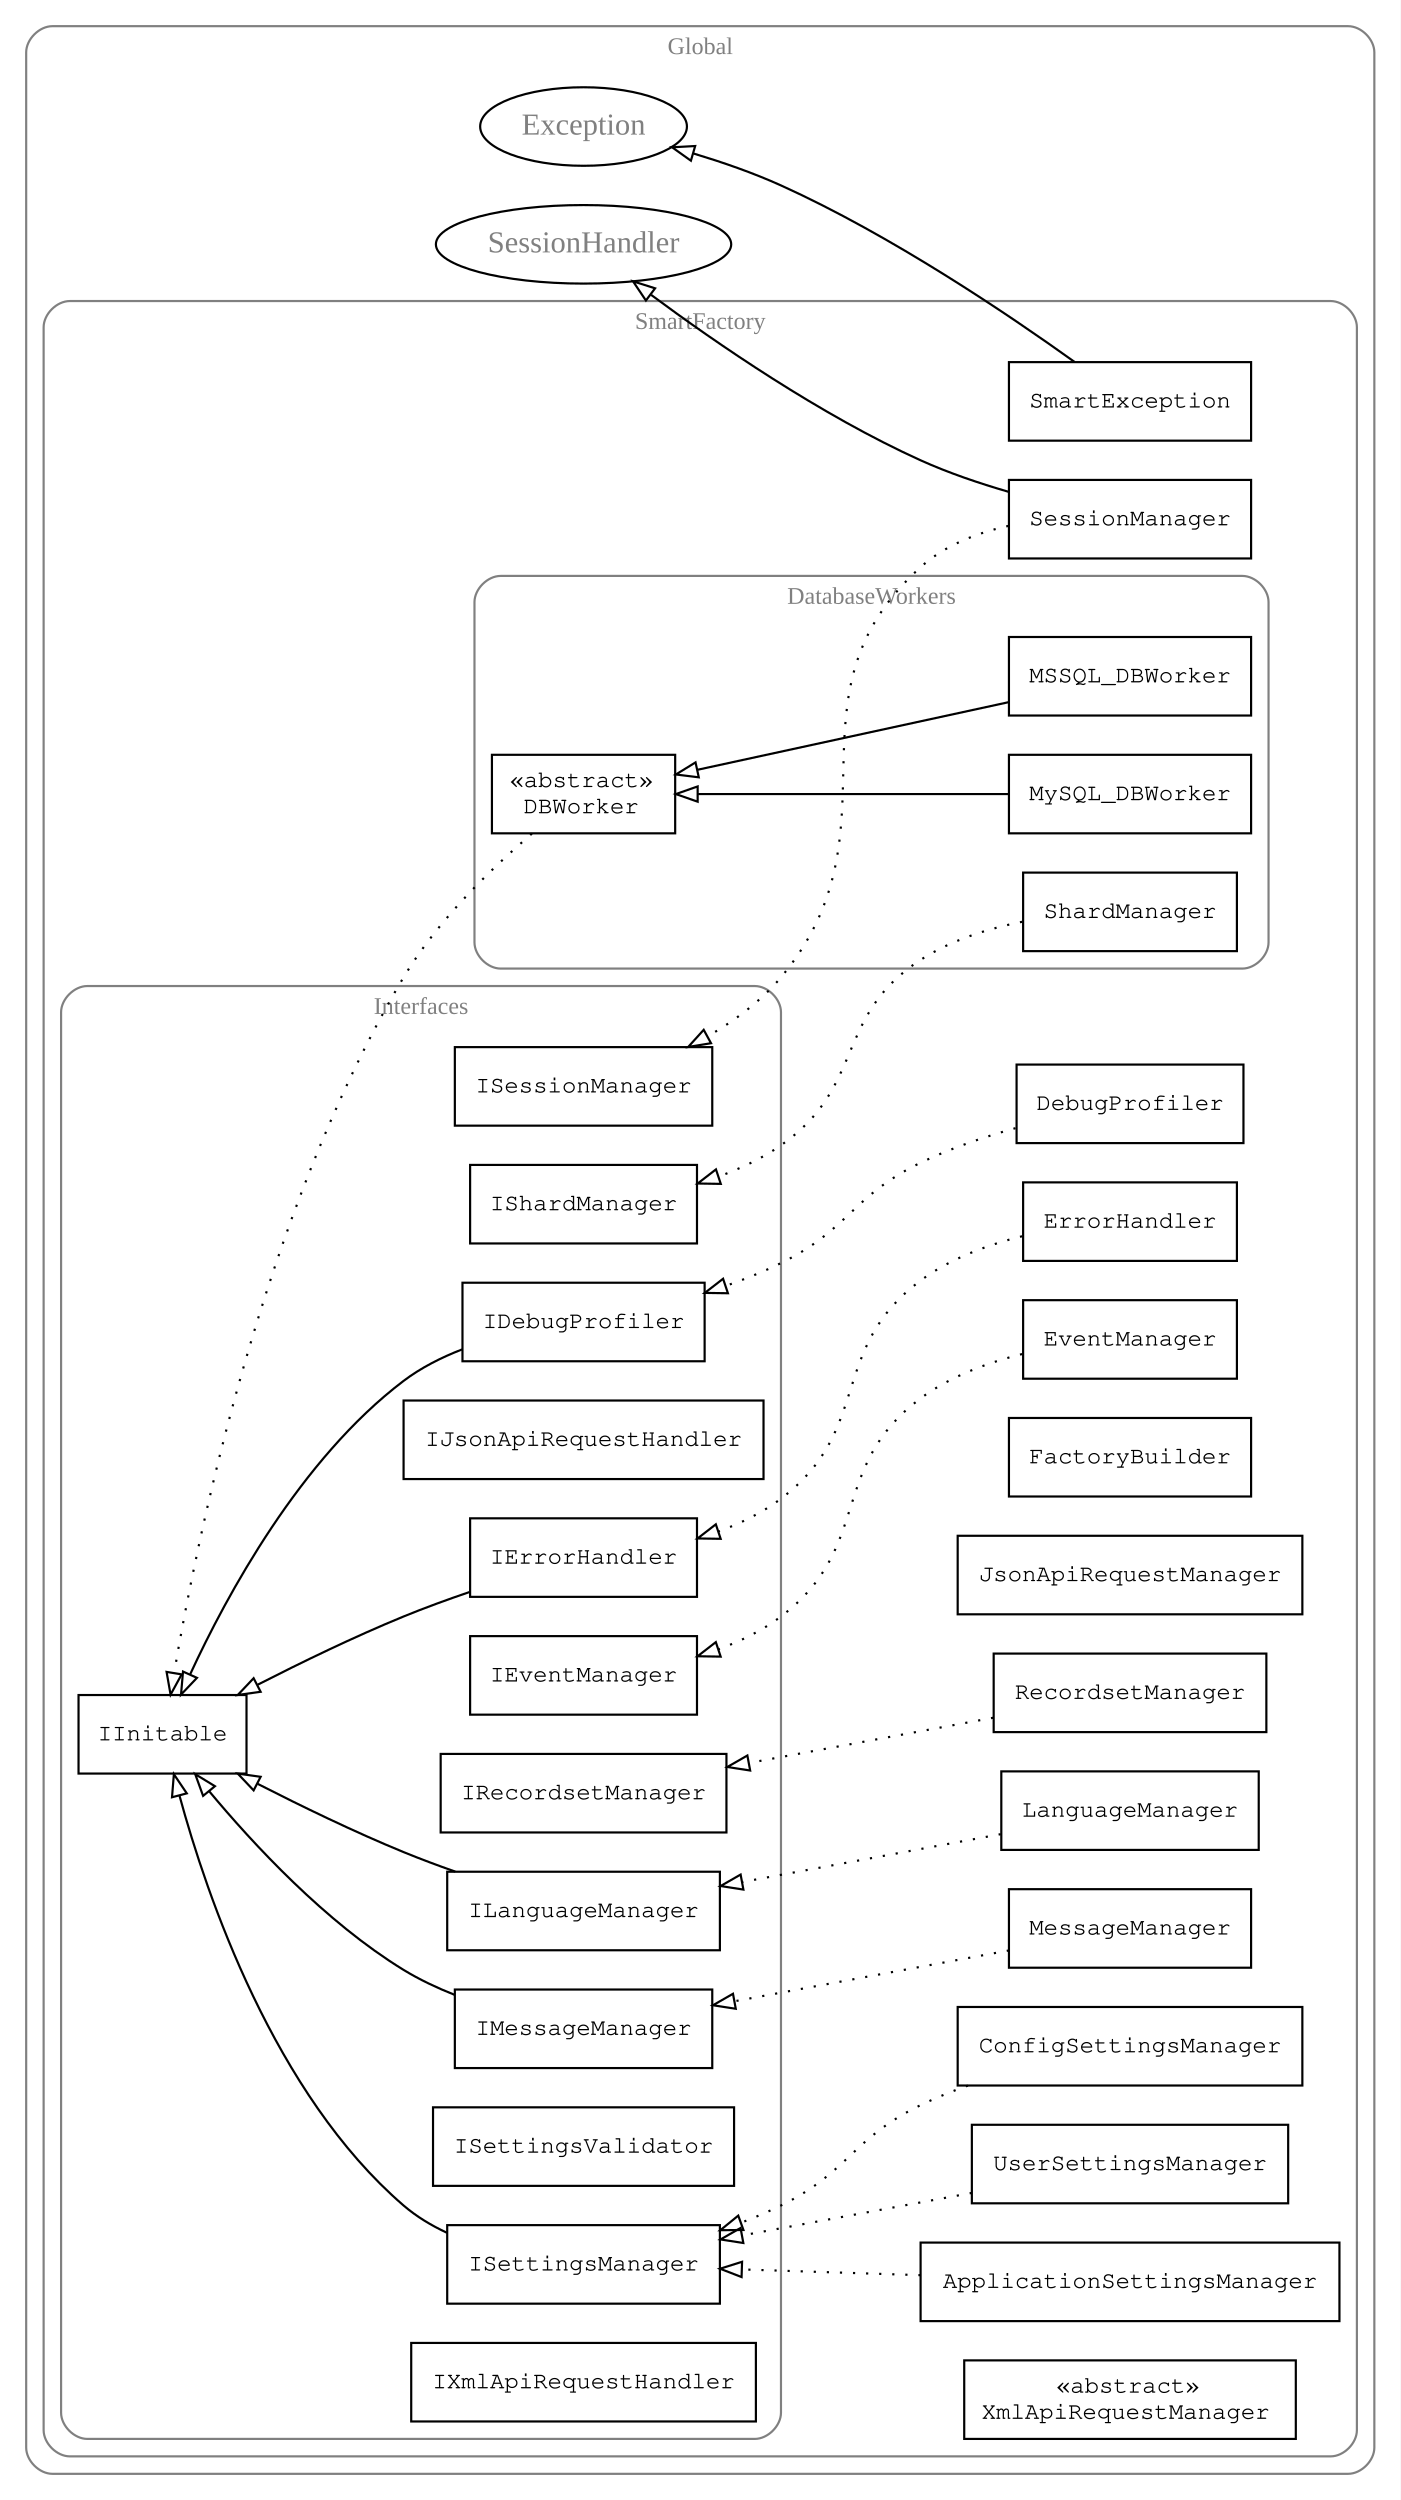
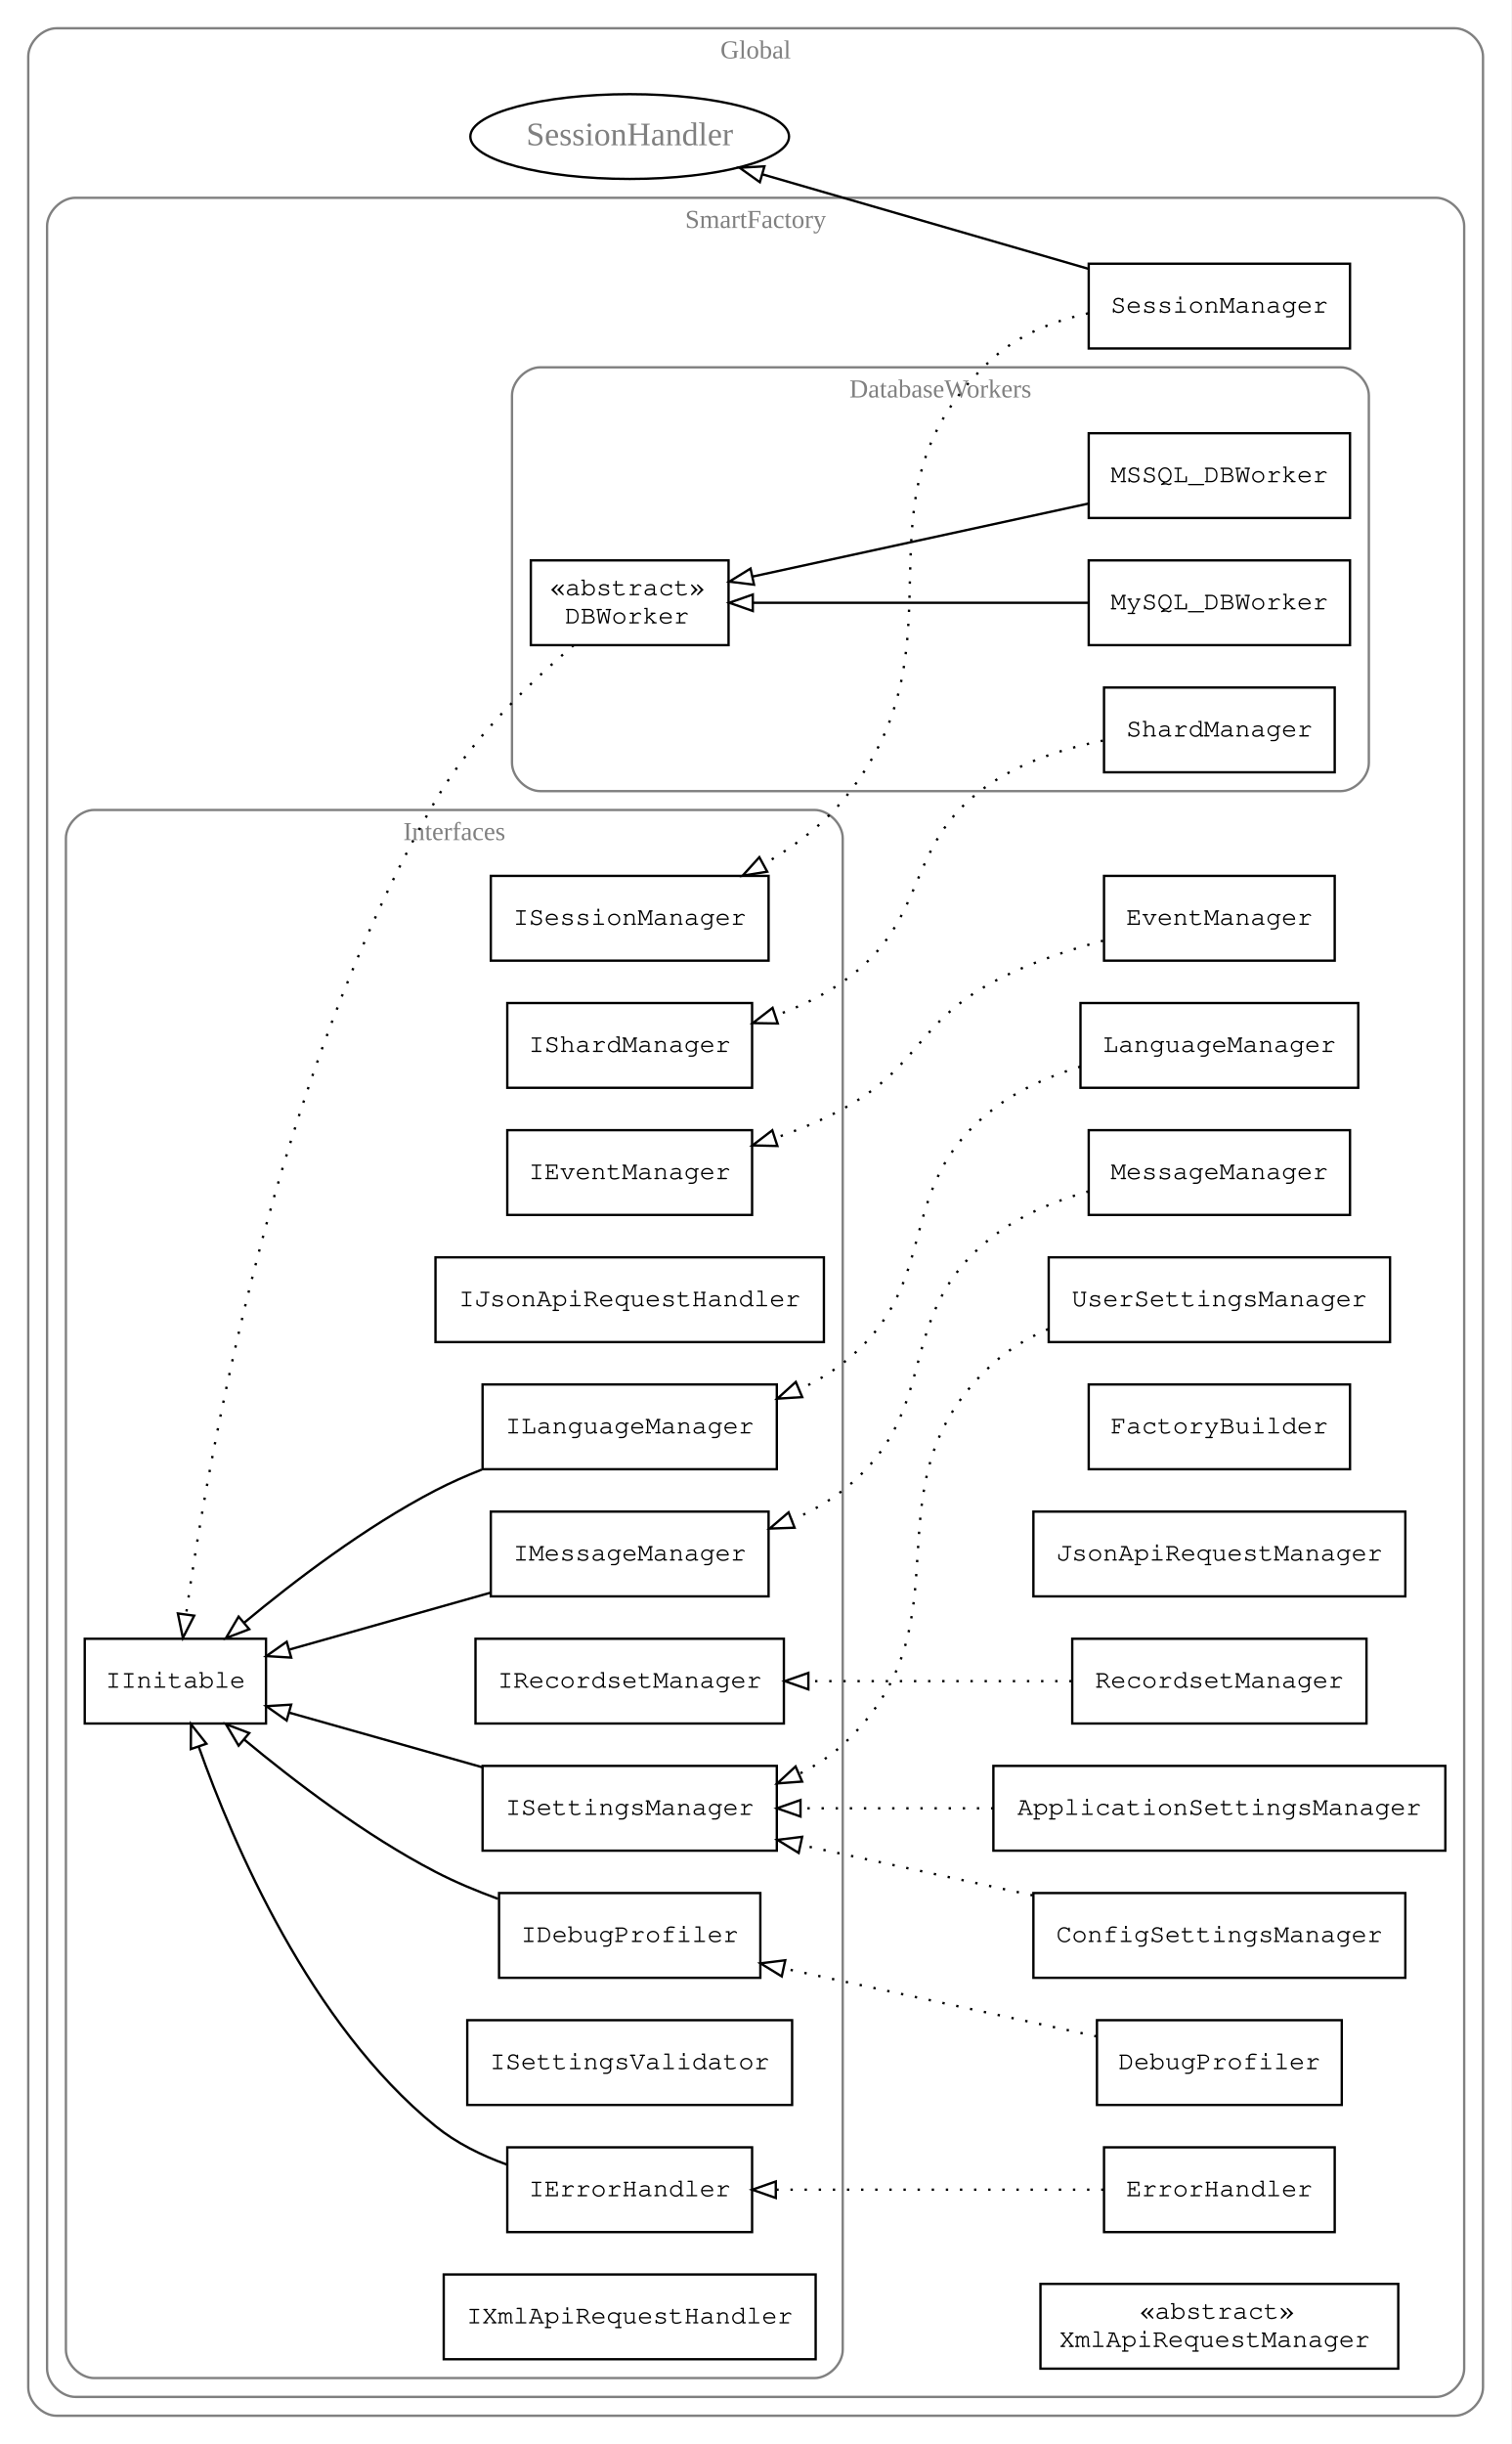
- <svg xmlns="http://www.w3.org/2000/svg" width="642pt" height="1146pt" viewBox="0.00 0.00 642.00 1146.00">
-   <g id="graph0" class="graph" transform="scale(1 1) rotate(0) translate(4 1142)">
-     <polygon fill="white" stroke="none" points="-4,4 -4,-1142 638,-1142 638,4 -4,4" />
+ <svg xmlns="http://www.w3.org/2000/svg" width="642pt" height="1038pt" viewBox="0.00 0.00 642.00 1038.00">
+   <g id="graph0" class="graph" transform="scale(1 1) rotate(0) translate(4 1034)">
+     <polygon fill="white" stroke="none" points="-4,4 -4,-1034 638,-1034 638,4 -4,4" />
    <g id="clust1" class="cluster">
-       <path fill="none" stroke="gray" d="M20,-8C20,-8 614,-8 614,-8 620,-8 626,-14 626,-20 626,-20 626,-1118 626,-1118 626,-1124 620,-1130 614,-1130 614,-1130 20,-1130 20,-1130 14,-1130 8,-1124 8,-1118 8,-1118 8,-20 8,-20 8,-14 14,-8 20,-8" />
-       <text text-anchor="middle" x="317" y="-1117.2" font-family="Times New Roman,serif" font-size="11.00" fill="gray">Global</text>
+       <path fill="none" stroke="gray" d="M20,-8C20,-8 614,-8 614,-8 620,-8 626,-14 626,-20 626,-20 626,-1010 626,-1010 626,-1016 620,-1022 614,-1022 614,-1022 20,-1022 20,-1022 14,-1022 8,-1016 8,-1010 8,-1010 8,-20 8,-20 8,-14 14,-8 20,-8" />
+       <text text-anchor="middle" x="317" y="-1009.2" font-family="Times New Roman,serif" font-size="11.00" fill="gray">Global</text>
    </g>
    <g id="clust2" class="cluster">
-       <path fill="none" stroke="gray" d="M28,-16C28,-16 606,-16 606,-16 612,-16 618,-22 618,-28 618,-28 618,-992 618,-992 618,-998 612,-1004 606,-1004 606,-1004 28,-1004 28,-1004 22,-1004 16,-998 16,-992 16,-992 16,-28 16,-28 16,-22 22,-16 28,-16" />
-       <text text-anchor="middle" x="317" y="-991.2" font-family="Times New Roman,serif" font-size="11.00" fill="gray">SmartFactory</text>
+       <path fill="none" stroke="gray" d="M28,-16C28,-16 606,-16 606,-16 612,-16 618,-22 618,-28 618,-28 618,-938 618,-938 618,-944 612,-950 606,-950 606,-950 28,-950 28,-950 22,-950 16,-944 16,-938 16,-938 16,-28 16,-28 16,-22 22,-16 28,-16" />
+       <text text-anchor="middle" x="317" y="-937.2" font-family="Times New Roman,serif" font-size="11.00" fill="gray">SmartFactory</text>
    </g>
    <g id="clust3" class="cluster">
      <path fill="none" stroke="gray" d="M225.5,-698C225.5,-698 565.5,-698 565.5,-698 571.5,-698 577.5,-704 577.5,-710 577.5,-710 577.5,-866 577.5,-866 577.5,-872 571.5,-878 565.5,-878 565.5,-878 225.5,-878 225.5,-878 219.5,-878 213.5,-872 213.5,-866 213.5,-866 213.5,-710 213.5,-710 213.5,-704 219.5,-698 225.5,-698" />
      <text text-anchor="middle" x="395.5" y="-865.2" font-family="Times New Roman,serif" font-size="11.00" fill="gray">DatabaseWorkers</text>
    </g>
    <g id="clust4" class="cluster">
      <path fill="none" stroke="gray" d="M36,-24C36,-24 342,-24 342,-24 348,-24 354,-30 354,-36 354,-36 354,-678 354,-678 354,-684 348,-690 342,-690 342,-690 36,-690 36,-690 30,-690 24,-684 24,-678 24,-678 24,-36 24,-36 24,-30 30,-24 36,-24" />
      <text text-anchor="middle" x="189" y="-677.2" font-family="Times New Roman,serif" font-size="11.00" fill="gray">Interfaces</text>
    </g>
    <g id="node1" class="node">
      <polygon fill="none" stroke="black" points="305.5,-796 221.5,-796 221.5,-760 305.5,-760 305.5,-796" />
      <text text-anchor="start" x="229.5" y="-781.2" font-family="Courier,monospace" font-size="11.00">«abstract»</text>
      <text text-anchor="start" x="236" y="-769.2" font-family="Courier,monospace" font-size="11.00">DBWorker</text>
    </g>
    <g id="node8" class="node">
-       <polygon fill="none" stroke="black" points="109,-365 32,-365 32,-329 109,-329 109,-365" />
-       <text text-anchor="middle" x="70.5" y="-344.2" font-family="Courier,monospace" font-size="11.00">IInitable</text>
+       <polygon fill="none" stroke="black" points="109,-338 32,-338 32,-302 109,-302 109,-338" />
+       <text text-anchor="middle" x="70.5" y="-317.2" font-family="Courier,monospace" font-size="11.00">IInitable</text>
    </g>
    <g id="edge3" class="edge">
-       <path fill="none" stroke="black" stroke-dasharray="1,5" d="M239.819,-759.869C221.577,-744.19 196.513,-719.999 181,-694 116.722,-586.276 86.278,-436.884 75.854,-375.284" />
-       <polygon fill="none" stroke="black" points="79.267,-374.466 74.19,-365.166 72.36,-375.602 79.267,-374.466" />
+       <path fill="none" stroke="black" stroke-dasharray="1,5" d="M239.676,-759.953C221.35,-744.324 196.242,-720.16 181,-694 112.601,-576.605 84.131,-413.244 75.035,-348.275" />
+       <polygon fill="none" stroke="black" points="78.504,-347.804 73.693,-338.364 71.567,-348.743 78.504,-347.804" />
    </g>
    <g id="node2" class="node">
      <polygon fill="none" stroke="black" points="569.5,-850 458.5,-850 458.5,-814 569.5,-814 569.5,-850" />
      <text text-anchor="middle" x="514" y="-829.2" font-family="Courier,monospace" font-size="11.00">MSSQL_DBWorker</text>
    </g>
    <g id="edge4" class="edge">
      <path fill="none" stroke="black" d="M458.466,-820.149C415.965,-810.914 357.375,-798.182 315.738,-789.134" />
      <polygon fill="none" stroke="black" points="316.318,-785.679 305.803,-786.975 314.831,-792.519 316.318,-785.679" />
    </g>
    <g id="node3" class="node">
      <polygon fill="none" stroke="black" points="569.5,-796 458.5,-796 458.5,-760 569.5,-760 569.5,-796" />
      <text text-anchor="middle" x="514" y="-775.2" font-family="Courier,monospace" font-size="11.00">MySQL_DBWorker</text>
    </g>
    <g id="edge5" class="edge">
      <path fill="none" stroke="black" d="M458.466,-778C416.055,-778 357.623,-778 316.002,-778" />
      <polygon fill="none" stroke="black" points="315.803,-774.5 305.803,-778 315.803,-781.5 315.803,-774.5" />
    </g>
    <g id="node4" class="node">
      <polygon fill="none" stroke="black" points="563,-742 465,-742 465,-706 563,-706 563,-742" />
      <text text-anchor="middle" x="514" y="-721.2" font-family="Courier,monospace" font-size="11.00">ShardManager</text>
    </g>
    <g id="node16" class="node">
      <polygon fill="none" stroke="black" points="315.5,-608 211.5,-608 211.5,-572 315.5,-572 315.5,-608" />
      <text text-anchor="middle" x="263.5" y="-587.2" font-family="Courier,monospace" font-size="11.00">IShardManager</text>
    </g>
    <g id="edge6" class="edge">
      <path fill="none" stroke="black" stroke-dasharray="1,5" d="M464.514,-719.441C448.741,-716.278 431.768,-710.951 418,-702 378.354,-676.223 392.782,-644.059 354,-617 345.426,-611.018 335.501,-606.337 325.447,-602.681" />
      <polygon fill="none" stroke="black" points="326.401,-599.31 315.808,-599.48 324.195,-605.953 326.401,-599.31" />
    </g>
    <g id="node5" class="node">
-       <polygon fill="none" stroke="black" points="319,-554 208,-554 208,-518 319,-518 319,-554" />
-       <text text-anchor="middle" x="263.5" y="-533.2" font-family="Courier,monospace" font-size="11.00">IDebugProfiler</text>
+       <polygon fill="none" stroke="black" points="319,-230 208,-230 208,-194 319,-194 319,-230" />
+       <text text-anchor="middle" x="263.5" y="-209.2" font-family="Courier,monospace" font-size="11.00">IDebugProfiler</text>
+     </g>
+     <g id="edge16" class="edge">
+       <path fill="none" stroke="black" d="M207.592,-227.528C198.505,-230.847 189.336,-234.677 181,-239 151.218,-254.444 120.815,-277.648 99.626,-295.268" />
+       <polygon fill="none" stroke="black" points="97.365,-292.596 91.977,-301.719 101.878,-297.947 97.365,-292.596" />
+     </g>
+     <g id="node6" class="node">
+       <polygon fill="none" stroke="black" points="315.5,-122 211.5,-122 211.5,-86 315.5,-86 315.5,-122" />
+       <text text-anchor="middle" x="263.5" y="-101.2" font-family="Courier,monospace" font-size="11.00">IErrorHandler</text>
    </g>
    <g id="edge17" class="edge">
-       <path fill="none" stroke="black" d="M207.844,-523.439C198.338,-519.752 188.961,-515.029 181,-509 133.629,-473.126 99.844,-410.57 83.214,-374.593" />
-       <polygon fill="none" stroke="black" points="86.279,-372.876 78.981,-365.195 79.896,-375.75 86.279,-372.876" />
-     </g>
-     <g id="node6" class="node">
-       <polygon fill="none" stroke="black" points="315.5,-446 211.5,-446 211.5,-410 315.5,-410 315.5,-446" />
-       <text text-anchor="middle" x="263.5" y="-425.2" font-family="Courier,monospace" font-size="11.00">IErrorHandler</text>
-     </g>
-     <g id="edge18" class="edge">
-       <path fill="none" stroke="black" d="M211.238,-412.22C201.122,-408.769 190.654,-404.957 181,-401 158.482,-391.769 134.136,-379.956 114.132,-369.734" />
-       <polygon fill="none" stroke="black" points="115.471,-366.486 104.979,-365.014 112.262,-372.708 115.471,-366.486" />
+       <path fill="none" stroke="black" d="M211.319,-114.673C200.542,-118.569 189.789,-123.852 181,-131 127.706,-174.344 95.007,-250.981 80.441,-292.092" />
+       <polygon fill="none" stroke="black" points="77.067,-291.142 77.127,-301.736 83.687,-293.416 77.067,-291.142" />
    </g>
    <g id="node7" class="node">
-       <polygon fill="none" stroke="black" points="315.5,-392 211.5,-392 211.5,-356 315.5,-356 315.5,-392" />
-       <text text-anchor="middle" x="263.5" y="-371.2" font-family="Courier,monospace" font-size="11.00">IEventManager</text>
+       <polygon fill="none" stroke="black" points="315.5,-554 211.5,-554 211.5,-518 315.5,-518 315.5,-554" />
+       <text text-anchor="middle" x="263.5" y="-533.2" font-family="Courier,monospace" font-size="11.00">IEventManager</text>
    </g>
    <g id="node9" class="node">
      <polygon fill="none" stroke="black" points="346,-500 181,-500 181,-464 346,-464 346,-500" />
      <text text-anchor="middle" x="263.5" y="-479.2" font-family="Courier,monospace" font-size="11.00">IJsonApiRequestHandler</text>
    </g>
    <g id="node10" class="node">
-       <polygon fill="none" stroke="black" points="326,-284 201,-284 201,-248 326,-248 326,-284" />
-       <text text-anchor="middle" x="263.5" y="-263.2" font-family="Courier,monospace" font-size="11.00">ILanguageManager</text>
+       <polygon fill="none" stroke="black" points="326,-446 201,-446 201,-410 326,-410 326,-446" />
+       <text text-anchor="middle" x="263.5" y="-425.2" font-family="Courier,monospace" font-size="11.00">ILanguageManager</text>
+     </g>
+     <g id="edge18" class="edge">
+       <path fill="none" stroke="black" d="M200.668,-409.845C193.902,-407.176 187.219,-404.225 181,-401 151.218,-385.556 120.815,-362.352 99.626,-344.732" />
+       <polygon fill="none" stroke="black" points="101.878,-342.053 91.977,-338.281 97.365,-347.404 101.878,-342.053" />
+     </g>
+     <g id="node11" class="node">
+       <polygon fill="none" stroke="black" points="322.5,-392 204.5,-392 204.5,-356 322.5,-356 322.5,-392" />
+       <text text-anchor="middle" x="263.5" y="-371.2" font-family="Courier,monospace" font-size="11.00">IMessageManager</text>
    </g>
    <g id="edge19" class="edge">
-       <path fill="none" stroke="black" d="M204.698,-284.046C196.673,-286.871 188.585,-289.891 181,-293 158.482,-302.231 134.136,-314.044 114.132,-324.266" />
-       <polygon fill="none" stroke="black" points="112.262,-321.292 104.979,-328.986 115.471,-327.514 112.262,-321.292" />
-     </g>
-     <g id="node11" class="node">
-       <polygon fill="none" stroke="black" points="322.5,-230 204.5,-230 204.5,-194 322.5,-194 322.5,-230" />
-       <text text-anchor="middle" x="263.5" y="-209.2" font-family="Courier,monospace" font-size="11.00">IMessageManager</text>
-     </g>
-     <g id="edge20" class="edge">
-       <path fill="none" stroke="black" d="M204.459,-227.541C196.307,-230.766 188.247,-234.565 181,-239 145.192,-260.915 112.065,-296.649 91.832,-320.961" />
-       <polygon fill="none" stroke="black" points="89.099,-318.774 85.48,-328.731 94.519,-323.204 89.099,-318.774" />
+       <path fill="none" stroke="black" d="M204.416,-357.578C177.093,-349.853 144.916,-340.756 119.065,-333.448" />
+       <polygon fill="none" stroke="black" points="119.706,-329.992 109.131,-330.639 117.802,-336.728 119.706,-329.992" />
    </g>
    <g id="node12" class="node">
      <polygon fill="none" stroke="black" points="329,-338 198,-338 198,-302 329,-302 329,-338" />
      <text text-anchor="middle" x="263.5" y="-317.2" font-family="Courier,monospace" font-size="11.00">IRecordsetManager</text>
    </g>
    <g id="node13" class="node">
      <polygon fill="none" stroke="black" points="322.5,-662 204.5,-662 204.5,-626 322.5,-626 322.5,-662" />
      <text text-anchor="middle" x="263.5" y="-641.2" font-family="Courier,monospace" font-size="11.00">ISessionManager</text>
    </g>
    <g id="node14" class="node">
-       <polygon fill="none" stroke="black" points="326,-122 201,-122 201,-86 326,-86 326,-122" />
-       <text text-anchor="middle" x="263.5" y="-101.2" font-family="Courier,monospace" font-size="11.00">ISettingsManager</text>
-     </g>
-     <g id="edge21" class="edge">
-       <path fill="none" stroke="black" d="M200.912,-118.477C193.725,-121.827 186.874,-125.943 181,-131 121.731,-182.022 90.781,-272.936 78.288,-318.834" />
-       <polygon fill="none" stroke="black" points="74.852,-318.139 75.7,-328.7 81.623,-319.915 74.852,-318.139" />
+       <polygon fill="none" stroke="black" points="326,-284 201,-284 201,-248 326,-248 326,-284" />
+       <text text-anchor="middle" x="263.5" y="-263.2" font-family="Courier,monospace" font-size="11.00">ISettingsManager</text>
+     </g>
+     <g id="edge20" class="edge">
+       <path fill="none" stroke="black" d="M200.752,-283.458C174.217,-290.96 143.693,-299.589 118.973,-306.578" />
+       <polygon fill="none" stroke="black" points="117.782,-303.278 109.111,-309.366 119.686,-310.014 117.782,-303.278" />
    </g>
    <g id="node15" class="node">
      <polygon fill="none" stroke="black" points="332.5,-176 194.5,-176 194.5,-140 332.5,-140 332.5,-176" />
      <text text-anchor="middle" x="263.5" y="-155.2" font-family="Courier,monospace" font-size="11.00">ISettingsValidator</text>
    </g>
    <g id="node17" class="node">
      <polygon fill="none" stroke="black" points="342.5,-68 184.5,-68 184.5,-32 342.5,-32 342.5,-68" />
      <text text-anchor="middle" x="263.5" y="-47.2" font-family="Courier,monospace" font-size="11.00">IXmlApiRequestHandler</text>
    </g>
    <g id="node18" class="node">
-       <polygon fill="none" stroke="black" points="610,-114 418,-114 418,-78 610,-78 610,-114" />
-       <text text-anchor="middle" x="514" y="-93.2" font-family="Courier,monospace" font-size="11.00">ApplicationSettingsManager</text>
+       <polygon fill="none" stroke="black" points="610,-284 418,-284 418,-248 610,-248 610,-284" />
+       <text text-anchor="middle" x="514" y="-263.2" font-family="Courier,monospace" font-size="11.00">ApplicationSettingsManager</text>
    </g>
    <g id="edge1" class="edge">
-       <path fill="none" stroke="black" stroke-dasharray="1,5" d="M417.989,-99.059C390.894,-99.931 361.831,-100.867 336.363,-101.686" />
-       <polygon fill="none" stroke="black" points="335.938,-98.198 326.056,-102.018 336.163,-105.195 335.938,-98.198" />
+       <path fill="none" stroke="black" stroke-dasharray="1,5" d="M417.989,-266C390.894,-266 361.831,-266 336.363,-266" />
+       <polygon fill="none" stroke="black" points="336.056,-262.5 326.056,-266 336.056,-269.5 336.056,-262.5" />
    </g>
    <g id="node19" class="node">
-       <polygon fill="none" stroke="black" points="593,-222 435,-222 435,-186 593,-186 593,-222" />
-       <text text-anchor="middle" x="514" y="-201.2" font-family="Courier,monospace" font-size="11.00">ConfigSettingsManager</text>
+       <polygon fill="none" stroke="black" points="593,-230 435,-230 435,-194 593,-194 593,-230" />
+       <text text-anchor="middle" x="514" y="-209.2" font-family="Courier,monospace" font-size="11.00">ConfigSettingsManager</text>
    </g>
    <g id="edge2" class="edge">
-       <path fill="none" stroke="black" stroke-dasharray="1,5" d="M439.682,-185.961C432.223,-183.3 424.87,-180.319 418,-177 386.459,-161.762 385.418,-146.491 354,-131 348.268,-128.174 342.183,-125.578 335.987,-123.209" />
-       <polygon fill="none" stroke="black" points="336.791,-119.778 326.196,-119.673 334.412,-126.362 336.791,-119.778" />
+       <path fill="none" stroke="black" stroke-dasharray="1,5" d="M434.714,-229.012C403.134,-235.874 366.943,-243.739 336.075,-250.446" />
+       <polygon fill="none" stroke="black" points="335.281,-247.037 326.252,-252.581 336.768,-253.878 335.281,-247.037" />
    </g>
    <g id="node20" class="node">
-       <polygon fill="none" stroke="black" points="566,-654 462,-654 462,-618 566,-618 566,-654" />
-       <text text-anchor="middle" x="514" y="-633.2" font-family="Courier,monospace" font-size="11.00">DebugProfiler</text>
+       <polygon fill="none" stroke="black" points="566,-176 462,-176 462,-140 566,-140 566,-176" />
+       <text text-anchor="middle" x="514" y="-155.2" font-family="Courier,monospace" font-size="11.00">DebugProfiler</text>
    </g>
    <g id="edge7" class="edge">
-       <path fill="none" stroke="black" stroke-dasharray="1,5" d="M461.512,-624.858C447.057,-620.805 431.586,-615.564 418,-609 386.459,-593.762 385.418,-578.491 354,-563 346.068,-559.089 337.457,-555.619 328.817,-552.581" />
-       <polygon fill="none" stroke="black" points="329.677,-549.178 319.083,-549.333 327.461,-555.818 329.677,-549.178" />
+       <path fill="none" stroke="black" stroke-dasharray="1,5" d="M461.812,-169.123C423.353,-177.481 370.411,-188.985 329.048,-197.973" />
+       <polygon fill="none" stroke="black" points="328.096,-194.599 319.067,-200.142 329.583,-201.439 328.096,-194.599" />
    </g>
    <g id="node21" class="node">
-       <polygon fill="none" stroke="black" points="563,-600 465,-600 465,-564 563,-564 563,-600" />
-       <text text-anchor="middle" x="514" y="-579.2" font-family="Courier,monospace" font-size="11.00">ErrorHandler</text>
+       <polygon fill="none" stroke="black" points="563,-122 465,-122 465,-86 563,-86 563,-122" />
+       <text text-anchor="middle" x="514" y="-101.2" font-family="Courier,monospace" font-size="11.00">ErrorHandler</text>
    </g>
    <g id="edge8" class="edge">
-       <path fill="none" stroke="black" stroke-dasharray="1,5" d="M464.518,-575.296C448.569,-571.33 431.486,-565.024 418,-555 375.65,-523.522 396.095,-486.818 354,-455 345.562,-448.622 335.62,-443.742 325.486,-440.01" />
-       <polygon fill="none" stroke="black" points="326.348,-436.608 315.754,-436.772 324.138,-443.25 326.348,-436.608" />
+       <path fill="none" stroke="black" stroke-dasharray="1,5" d="M464.792,-104C425.069,-104 368.498,-104 325.603,-104" />
+       <polygon fill="none" stroke="black" points="325.566,-100.5 315.566,-104 325.566,-107.5 325.566,-100.5" />
    </g>
    <g id="node22" class="node">
-       <polygon fill="none" stroke="black" points="563,-546 465,-546 465,-510 563,-510 563,-546" />
-       <text text-anchor="middle" x="514" y="-525.2" font-family="Courier,monospace" font-size="11.00">EventManager</text>
+       <polygon fill="none" stroke="black" points="563,-662 465,-662 465,-626 563,-626 563,-662" />
+       <text text-anchor="middle" x="514" y="-641.2" font-family="Courier,monospace" font-size="11.00">EventManager</text>
    </g>
    <g id="edge9" class="edge">
-       <path fill="none" stroke="black" stroke-dasharray="1,5" d="M464.518,-521.296C448.569,-517.33 431.486,-511.024 418,-501 375.65,-469.522 396.095,-432.818 354,-401 345.562,-394.622 335.62,-389.742 325.486,-386.01" />
-       <polygon fill="none" stroke="black" points="326.348,-382.608 315.754,-382.772 324.138,-389.25 326.348,-382.608" />
+       <path fill="none" stroke="black" stroke-dasharray="1,5" d="M464.602,-634.472C449.171,-630.34 432.381,-624.65 418,-617 385.143,-599.522 386.715,-580.742 354,-563 345.119,-558.184 335.265,-554.113 325.436,-550.711" />
+       <polygon fill="none" stroke="black" points="326.245,-547.293 315.653,-547.528 324.08,-553.95 326.245,-547.293" />
    </g>
    <g id="node23" class="node">
-       <polygon fill="none" stroke="black" points="569.5,-492 458.5,-492 458.5,-456 569.5,-456 569.5,-492" />
-       <text text-anchor="middle" x="514" y="-471.2" font-family="Courier,monospace" font-size="11.00">FactoryBuilder</text>
+       <polygon fill="none" stroke="black" points="569.5,-446 458.5,-446 458.5,-410 569.5,-410 569.5,-446" />
+       <text text-anchor="middle" x="514" y="-425.2" font-family="Courier,monospace" font-size="11.00">FactoryBuilder</text>
    </g>
    <g id="node24" class="node">
-       <polygon fill="none" stroke="black" points="593,-438 435,-438 435,-402 593,-402 593,-438" />
-       <text text-anchor="middle" x="514" y="-417.2" font-family="Courier,monospace" font-size="11.00">JsonApiRequestManager</text>
+       <polygon fill="none" stroke="black" points="593,-392 435,-392 435,-356 593,-356 593,-392" />
+       <text text-anchor="middle" x="514" y="-371.2" font-family="Courier,monospace" font-size="11.00">JsonApiRequestManager</text>
    </g>
    <g id="node25" class="node">
-       <polygon fill="none" stroke="black" points="573,-330 455,-330 455,-294 573,-294 573,-330" />
-       <text text-anchor="middle" x="514" y="-309.2" font-family="Courier,monospace" font-size="11.00">LanguageManager</text>
+       <polygon fill="none" stroke="black" points="573,-608 455,-608 455,-572 573,-572 573,-608" />
+       <text text-anchor="middle" x="514" y="-587.2" font-family="Courier,monospace" font-size="11.00">LanguageManager</text>
    </g>
    <g id="edge10" class="edge">
-       <path fill="none" stroke="black" stroke-dasharray="1,5" d="M454.738,-301.215C419.314,-294.658 373.809,-286.234 336.187,-279.27" />
-       <polygon fill="none" stroke="black" points="336.772,-275.819 326.302,-277.44 335.498,-282.702 336.772,-275.819" />
+       <path fill="none" stroke="black" stroke-dasharray="1,5" d="M454.946,-580.981C441.886,-577.002 428.731,-571.266 418,-563 373.799,-528.951 397.926,-489.403 354,-455 348.506,-450.697 342.332,-447.078 335.862,-444.034" />
+       <polygon fill="none" stroke="black" points="336.791,-440.627 326.216,-439.973 334.075,-447.079 336.791,-440.627" />
    </g>
    <g id="node26" class="node">
-       <polygon fill="none" stroke="black" points="569.5,-276 458.5,-276 458.5,-240 569.5,-240 569.5,-276" />
-       <text text-anchor="middle" x="514" y="-255.2" font-family="Courier,monospace" font-size="11.00">MessageManager</text>
+       <polygon fill="none" stroke="black" points="569.5,-554 458.5,-554 458.5,-518 569.5,-518 569.5,-554" />
+       <text text-anchor="middle" x="514" y="-533.2" font-family="Courier,monospace" font-size="11.00">MessageManager</text>
    </g>
    <g id="edge11" class="edge">
-       <path fill="none" stroke="black" stroke-dasharray="1,5" d="M458.466,-247.905C421.455,-241.054 372.243,-231.944 332.651,-224.615" />
-       <polygon fill="none" stroke="black" points="333.275,-221.172 322.805,-222.793 332.001,-228.055 333.275,-221.172" />
+       <path fill="none" stroke="black" stroke-dasharray="1,5" d="M458.414,-527.999C444.236,-523.998 429.682,-517.999 418,-509 373.799,-474.951 397.926,-435.403 354,-401 347.55,-395.949 340.165,-391.84 332.463,-388.498" />
+       <polygon fill="none" stroke="black" points="333.541,-385.161 322.953,-384.79 330.998,-391.683 333.541,-385.161" />
    </g>
    <g id="node27" class="node">
-       <polygon fill="none" stroke="black" points="576.5,-384 451.5,-384 451.5,-348 576.5,-348 576.5,-384" />
-       <text text-anchor="middle" x="514" y="-363.2" font-family="Courier,monospace" font-size="11.00">RecordsetManager</text>
+       <polygon fill="none" stroke="black" points="576.5,-338 451.5,-338 451.5,-302 576.5,-302 576.5,-338" />
+       <text text-anchor="middle" x="514" y="-317.2" font-family="Courier,monospace" font-size="11.00">RecordsetManager</text>
    </g>
    <g id="edge12" class="edge">
-       <path fill="none" stroke="black" stroke-dasharray="1,5" d="M451.254,-354.57C417.355,-348.295 375.063,-340.466 339.302,-333.847" />
-       <polygon fill="none" stroke="black" points="339.871,-330.393 329.401,-332.014 338.597,-337.276 339.871,-330.393" />
+       <path fill="none" stroke="black" stroke-dasharray="1,5" d="M451.254,-320C417.5,-320 375.425,-320 339.761,-320" />
+       <polygon fill="none" stroke="black" points="339.401,-316.5 329.401,-320 339.401,-323.5 339.401,-316.5" />
    </g>
    <g id="node28" class="node">
      <polygon fill="none" stroke="black" points="569.5,-922 458.5,-922 458.5,-886 569.5,-886 569.5,-922" />
      <text text-anchor="middle" x="514" y="-901.2" font-family="Courier,monospace" font-size="11.00">SessionManager</text>
    </g>
    <g id="edge14" class="edge">
      <path fill="none" stroke="black" stroke-dasharray="1,5" d="M458.236,-900.921C443.729,-897.714 429.051,-891.992 418,-882 352.53,-822.803 410.505,-761.807 354,-694 344.923,-683.107 332.828,-674.152 320.473,-666.983" />
      <polygon fill="none" stroke="black" points="321.925,-663.789 311.47,-662.077 318.576,-669.935 321.925,-663.789" />
    </g>
-     <g id="node32" class="node">
-       <ellipse fill="none" stroke="black" cx="263.5" cy="-1030" rx="67.688" ry="18" />
-       <text text-anchor="middle" x="263.5" y="-1026.3" font-family="Times New Roman,serif" font-size="14.00" fill="gray">SessionHandler</text>
+     <g id="node31" class="node">
+       <ellipse fill="none" stroke="black" cx="263.5" cy="-976" rx="67.688" ry="18" />
+       <text text-anchor="middle" x="263.5" y="-972.3" font-family="Times New Roman,serif" font-size="14.00" fill="gray">SessionHandler</text>
    </g>
    <g id="edge13" class="edge">
-       <path fill="none" stroke="black" d="M458.253,-916.576C444.811,-920.47 430.654,-925.275 418,-931 372.245,-951.701 324.357,-984.676 294.485,-1006.82" />
-       <polygon fill="none" stroke="black" points="292.089,-1004.24 286.184,-1013.04 296.286,-1009.84 292.089,-1004.24" />
+       <path fill="none" stroke="black" d="M458.466,-919.801C417.33,-931.719 361.122,-948.005 319.801,-959.977" />
+       <polygon fill="none" stroke="black" points="318.797,-956.624 310.166,-962.769 320.745,-963.348 318.797,-956.624" />
    </g>
    <g id="node29" class="node">
-       <polygon fill="none" stroke="black" points="569.5,-976 458.5,-976 458.5,-940 569.5,-940 569.5,-976" />
-       <text text-anchor="middle" x="514" y="-955.2" font-family="Courier,monospace" font-size="11.00">SmartException</text>
-     </g>
-     <g id="node33" class="node">
-       <ellipse fill="none" stroke="black" cx="263.5" cy="-1084" rx="47.392" ry="18" />
-       <text text-anchor="middle" x="263.5" y="-1080.3" font-family="Times New Roman,serif" font-size="14.00" fill="gray">Exception</text>
+       <polygon fill="none" stroke="black" points="586.5,-500 441.5,-500 441.5,-464 586.5,-464 586.5,-500" />
+       <text text-anchor="middle" x="514" y="-479.2" font-family="Courier,monospace" font-size="11.00">UserSettingsManager</text>
    </g>
    <g id="edge15" class="edge">
-       <path fill="none" stroke="black" d="M488.543,-976.104C458.269,-997.818 404.512,-1034.14 354,-1057 341.392,-1062.71 327.254,-1067.61 314.004,-1071.6" />
-       <polygon fill="none" stroke="black" points="312.712,-1068.33 304.085,-1074.48 314.664,-1075.06 312.712,-1068.33" />
+       <path fill="none" stroke="black" stroke-dasharray="1,5" d="M441.238,-469.498C432.756,-465.83 424.737,-461.099 418,-455 360.609,-403.044 410.971,-345.415 354,-293 348.58,-288.014 342.27,-283.947 335.556,-280.63" />
+       <polygon fill="none" stroke="black" points="336.76,-277.337 326.194,-276.556 333.967,-283.756 336.76,-277.337" />
    </g>
    <g id="node30" class="node">
-       <polygon fill="none" stroke="black" points="586.5,-168 441.5,-168 441.5,-132 586.5,-132 586.5,-168" />
-       <text text-anchor="middle" x="514" y="-147.2" font-family="Courier,monospace" font-size="11.00">UserSettingsManager</text>
-     </g>
-     <g id="edge16" class="edge">
-       <path fill="none" stroke="black" stroke-dasharray="1,5" d="M441.457,-136.757C408.452,-130.647 369.356,-123.41 336.318,-117.294" />
-       <polygon fill="none" stroke="black" points="336.743,-113.813 326.272,-115.435 335.468,-120.697 336.743,-113.813" />
-     </g>
-     <g id="node31" class="node">
-       <polygon fill="none" stroke="black" points="590,-60 438,-60 438,-24 590,-24 590,-60" />
-       <text text-anchor="start" x="480" y="-45.2" font-family="Courier,monospace" font-size="11.00">«abstract»</text>
-       <text text-anchor="start" x="446" y="-33.2" font-family="Courier,monospace" font-size="11.00">XmlApiRequestManager</text>
+       <polygon fill="none" stroke="black" points="590,-64 438,-64 438,-28 590,-28 590,-64" />
+       <text text-anchor="start" x="480" y="-49.2" font-family="Courier,monospace" font-size="11.00">«abstract»</text>
+       <text text-anchor="start" x="446" y="-37.2" font-family="Courier,monospace" font-size="11.00">XmlApiRequestManager</text>
    </g>
  </g>
</svg>
